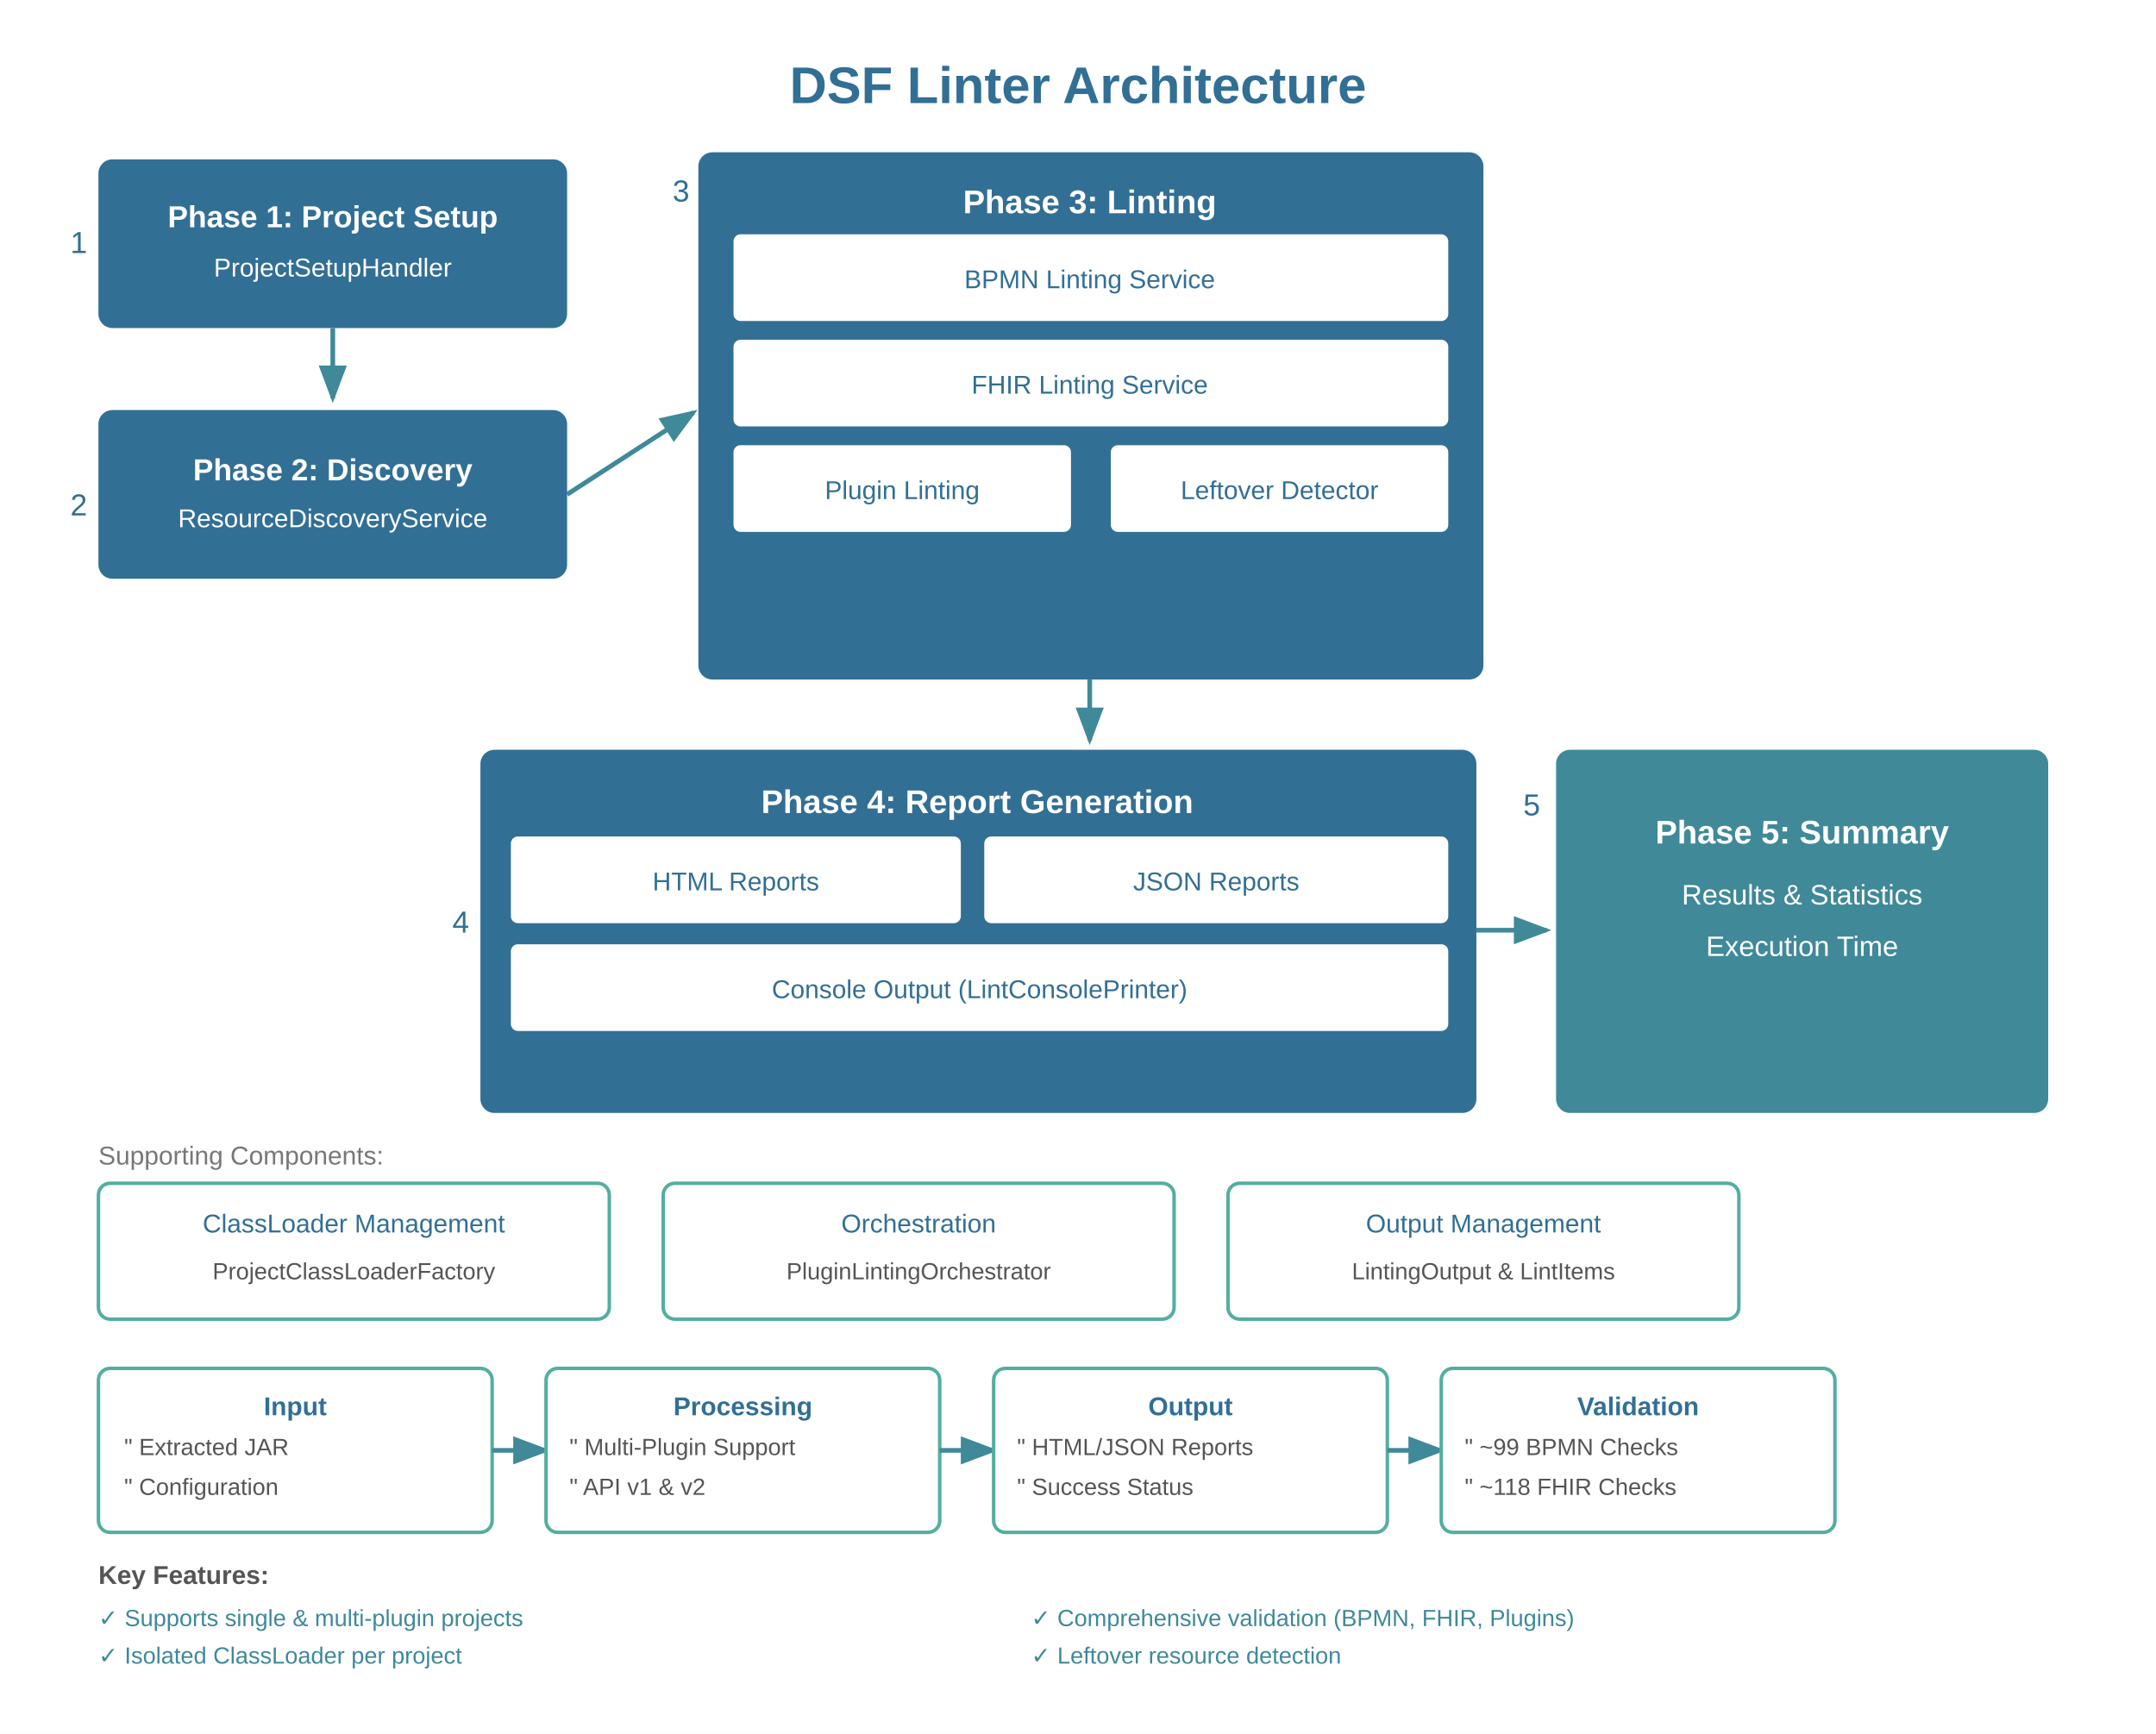
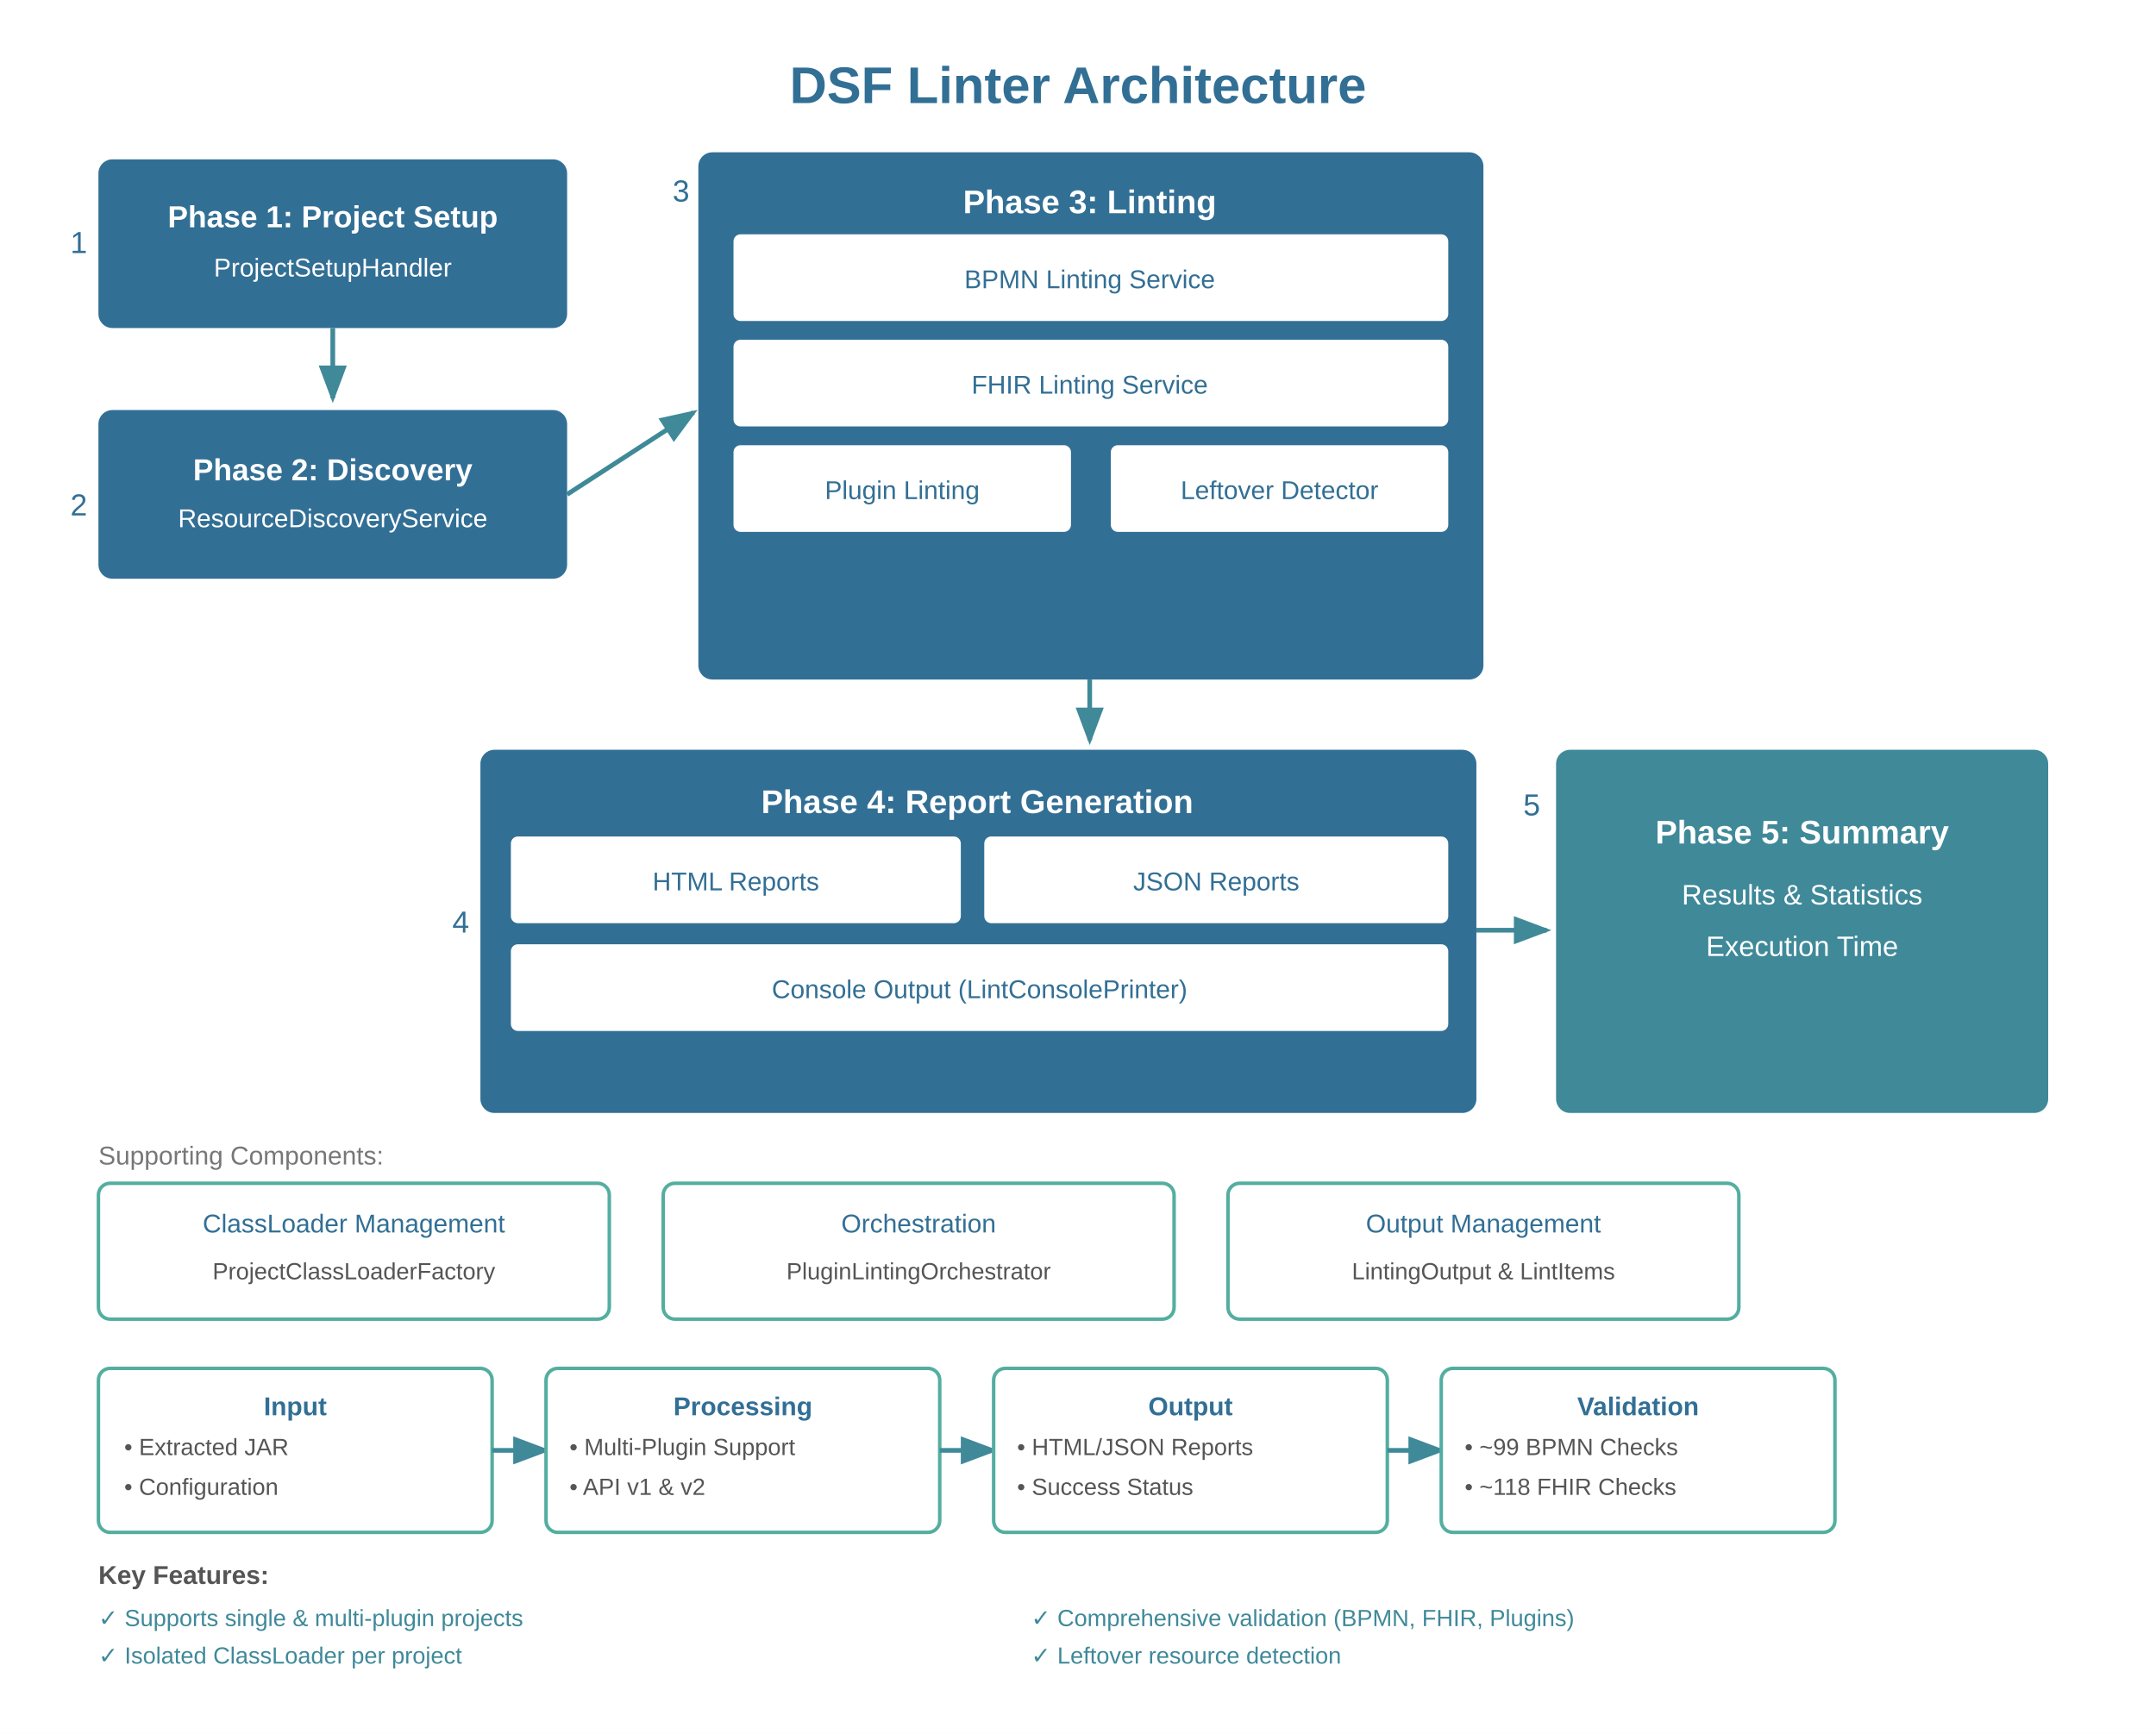
<svg xmlns="http://www.w3.org/2000/svg" viewBox="0 0 920 740" font-family="Arial, sans-serif">
  <defs>
    <marker id="arrowhead" markerWidth="8" markerHeight="6" refX="7" refY="3" orient="auto">
      <polygon points="0 0, 8 3, 0 6" fill="#3F8999" />
    </marker>
  </defs>
  <rect width="920" height="740" fill="white" />
  <text x="460" y="44" text-anchor="middle" font-size="22" font-weight="bold" fill="#326F95">DSF Linter Architecture</text>
  <text x="30" y="108" font-size="13" fill="#326F95">1</text>
  <rect x="42" y="68" width="200" height="72" rx="6" fill="#326F95" />
  <text x="142" y="97" text-anchor="middle" font-size="13" font-weight="bold" fill="white">Phase 1: Project Setup</text>
  <text x="142" y="118" text-anchor="middle" font-size="11" fill="white">ProjectSetupHandler</text>
  <line x1="142" y1="140" x2="142" y2="170" stroke="#3F8999" stroke-width="2" marker-end="url(#arrowhead)" />
  <text x="30" y="220" font-size="13" fill="#326F95">2</text>
  <rect x="42" y="175" width="200" height="72" rx="6" fill="#326F95" />
  <text x="142" y="205" text-anchor="middle" font-size="13" font-weight="bold" fill="white">Phase 2: Discovery</text>
  <text x="142" y="225" text-anchor="middle" font-size="11" fill="white">ResourceDiscoveryService</text>
  <line x1="242" y1="211" x2="296" y2="176" stroke="#3F8999" stroke-width="2" marker-end="url(#arrowhead)" />
  <text x="287" y="86" font-size="13" fill="#326F95">3</text>
  <rect x="298" y="65" width="335" height="225" rx="6" fill="#326F95" />
  <text x="465" y="91" text-anchor="middle" font-size="14" font-weight="bold" fill="white">Phase 3: Linting</text>
  <rect x="313" y="100" width="305" height="37" rx="3" fill="white" />
  <text x="465" y="123" text-anchor="middle" font-size="11" fill="#326F95">BPMN Linting Service</text>
  <rect x="313" y="145" width="305" height="37" rx="3" fill="white" />
  <text x="465" y="168" text-anchor="middle" font-size="11" fill="#326F95">FHIR Linting Service</text>
  <rect x="313" y="190" width="144" height="37" rx="3" fill="white" />
  <text x="385" y="213" text-anchor="middle" font-size="11" fill="#326F95">Plugin Linting</text>
  <rect x="474" y="190" width="144" height="37" rx="3" fill="white" />
  <text x="546" y="213" text-anchor="middle" font-size="11" fill="#326F95">Leftover Detector</text>
  <line x1="465" y1="290" x2="465" y2="316" stroke="#3F8999" stroke-width="2" marker-end="url(#arrowhead)" />
  <text x="193" y="398" font-size="13" fill="#326F95">4</text>
  <rect x="205" y="320" width="425" height="155" rx="6" fill="#326F95" />
  <text x="417" y="347" text-anchor="middle" font-size="14" font-weight="bold" fill="white">Phase 4: Report Generation</text>
  <rect x="218" y="357" width="192" height="37" rx="3" fill="white" />
  <text x="314" y="380" text-anchor="middle" font-size="11" fill="#326F95">HTML Reports</text>
  <rect x="420" y="357" width="198" height="37" rx="3" fill="white" />
  <text x="519" y="380" text-anchor="middle" font-size="11" fill="#326F95">JSON Reports</text>
  <rect x="218" y="403" width="400" height="37" rx="3" fill="white" />
  <text x="418" y="426" text-anchor="middle" font-size="11" fill="#326F95">Console Output (LintConsolePrinter)</text>
  <line x1="630" y1="397" x2="660" y2="397" stroke="#3F8999" stroke-width="2" marker-end="url(#arrowhead)" />
  <text x="650" y="348" font-size="13" fill="#326F95">5</text>
  <rect x="664" y="320" width="210" height="155" rx="6" fill="#3F8999" />
  <text x="769" y="360" text-anchor="middle" font-size="14" font-weight="bold" fill="white">Phase 5: Summary</text>
  <text x="769" y="386" text-anchor="middle" font-size="12" fill="white">Results &amp; Statistics</text>
  <text x="769" y="408" text-anchor="middle" font-size="12" fill="white">Execution Time</text>
  <text x="42" y="497" font-size="11" fill="#777">Supporting Components:</text>
  <rect x="42" y="505" width="218" height="58" rx="5" fill="white" stroke="#54AEA0" stroke-width="1.5" />
  <text x="151" y="526" text-anchor="middle" font-size="11" fill="#326F95">ClassLoader Management</text>
  <text x="151" y="546" text-anchor="middle" font-size="10" fill="#555">ProjectClassLoaderFactory</text>
  <rect x="283" y="505" width="218" height="58" rx="5" fill="white" stroke="#54AEA0" stroke-width="1.5" />
  <text x="392" y="526" text-anchor="middle" font-size="11" fill="#326F95">Orchestration</text>
  <text x="392" y="546" text-anchor="middle" font-size="10" fill="#555">PluginLintingOrchestrator</text>
  <rect x="524" y="505" width="218" height="58" rx="5" fill="white" stroke="#54AEA0" stroke-width="1.5" />
  <text x="633" y="526" text-anchor="middle" font-size="11" fill="#326F95">Output Management</text>
  <text x="633" y="546" text-anchor="middle" font-size="10" fill="#555">LintingOutput &amp; LintItems</text>
  <rect x="42" y="584" width="168" height="70" rx="5" fill="white" stroke="#54AEA0" stroke-width="1.5" />
  <text x="126" y="604" text-anchor="middle" font-size="11" font-weight="bold" fill="#326F95">Input</text>
-   <text x="53" y="621" font-size="10" fill="#555">" Extracted JAR</text>
-   <text x="53" y="638" font-size="10" fill="#555">" Configuration</text>
+   <text x="53" y="621" font-size="10" fill="#555">• Extracted JAR</text>
+   <text x="53" y="638" font-size="10" fill="#555">• Configuration</text>
  <line x1="210" y1="619" x2="233" y2="619" stroke="#3F8999" stroke-width="2" marker-end="url(#arrowhead)" />
  <rect x="233" y="584" width="168" height="70" rx="5" fill="white" stroke="#54AEA0" stroke-width="1.5" />
  <text x="317" y="604" text-anchor="middle" font-size="11" font-weight="bold" fill="#326F95">Processing</text>
-   <text x="243" y="621" font-size="10" fill="#555">" Multi-Plugin Support</text>
-   <text x="243" y="638" font-size="10" fill="#555">" API v1 &amp; v2</text>
+   <text x="243" y="621" font-size="10" fill="#555">• Multi-Plugin Support</text>
+   <text x="243" y="638" font-size="10" fill="#555">• API v1 &amp; v2</text>
  <line x1="401" y1="619" x2="424" y2="619" stroke="#3F8999" stroke-width="2" marker-end="url(#arrowhead)" />
  <rect x="424" y="584" width="168" height="70" rx="5" fill="white" stroke="#54AEA0" stroke-width="1.5" />
  <text x="508" y="604" text-anchor="middle" font-size="11" font-weight="bold" fill="#326F95">Output</text>
-   <text x="434" y="621" font-size="10" fill="#555">" HTML/JSON Reports</text>
-   <text x="434" y="638" font-size="10" fill="#555">" Success Status</text>
+   <text x="434" y="621" font-size="10" fill="#555">• HTML/JSON Reports</text>
+   <text x="434" y="638" font-size="10" fill="#555">• Success Status</text>
  <line x1="592" y1="619" x2="615" y2="619" stroke="#3F8999" stroke-width="2" marker-end="url(#arrowhead)" />
  <rect x="615" y="584" width="168" height="70" rx="5" fill="white" stroke="#54AEA0" stroke-width="1.5" />
  <text x="699" y="604" text-anchor="middle" font-size="11" font-weight="bold" fill="#326F95">Validation</text>
-   <text x="625" y="621" font-size="10" fill="#555">" ~99 BPMN Checks</text>
-   <text x="625" y="638" font-size="10" fill="#555">" ~118 FHIR Checks</text>
+   <text x="625" y="621" font-size="10" fill="#555">• ~99 BPMN Checks</text>
+   <text x="625" y="638" font-size="10" fill="#555">• ~118 FHIR Checks</text>
  <text x="42" y="676" font-size="11" font-weight="bold" fill="#555">Key Features:</text>
  <text x="42" y="694" font-size="10" fill="#3F8999">✓ Supports single &amp; multi-plugin projects</text>
  <text x="42" y="710" font-size="10" fill="#3F8999">✓ Isolated ClassLoader per project</text>
  <text x="440" y="694" font-size="10" fill="#3F8999">✓ Comprehensive validation (BPMN, FHIR, Plugins)</text>
  <text x="440" y="710" font-size="10" fill="#3F8999">✓ Leftover resource detection</text>
</svg>
